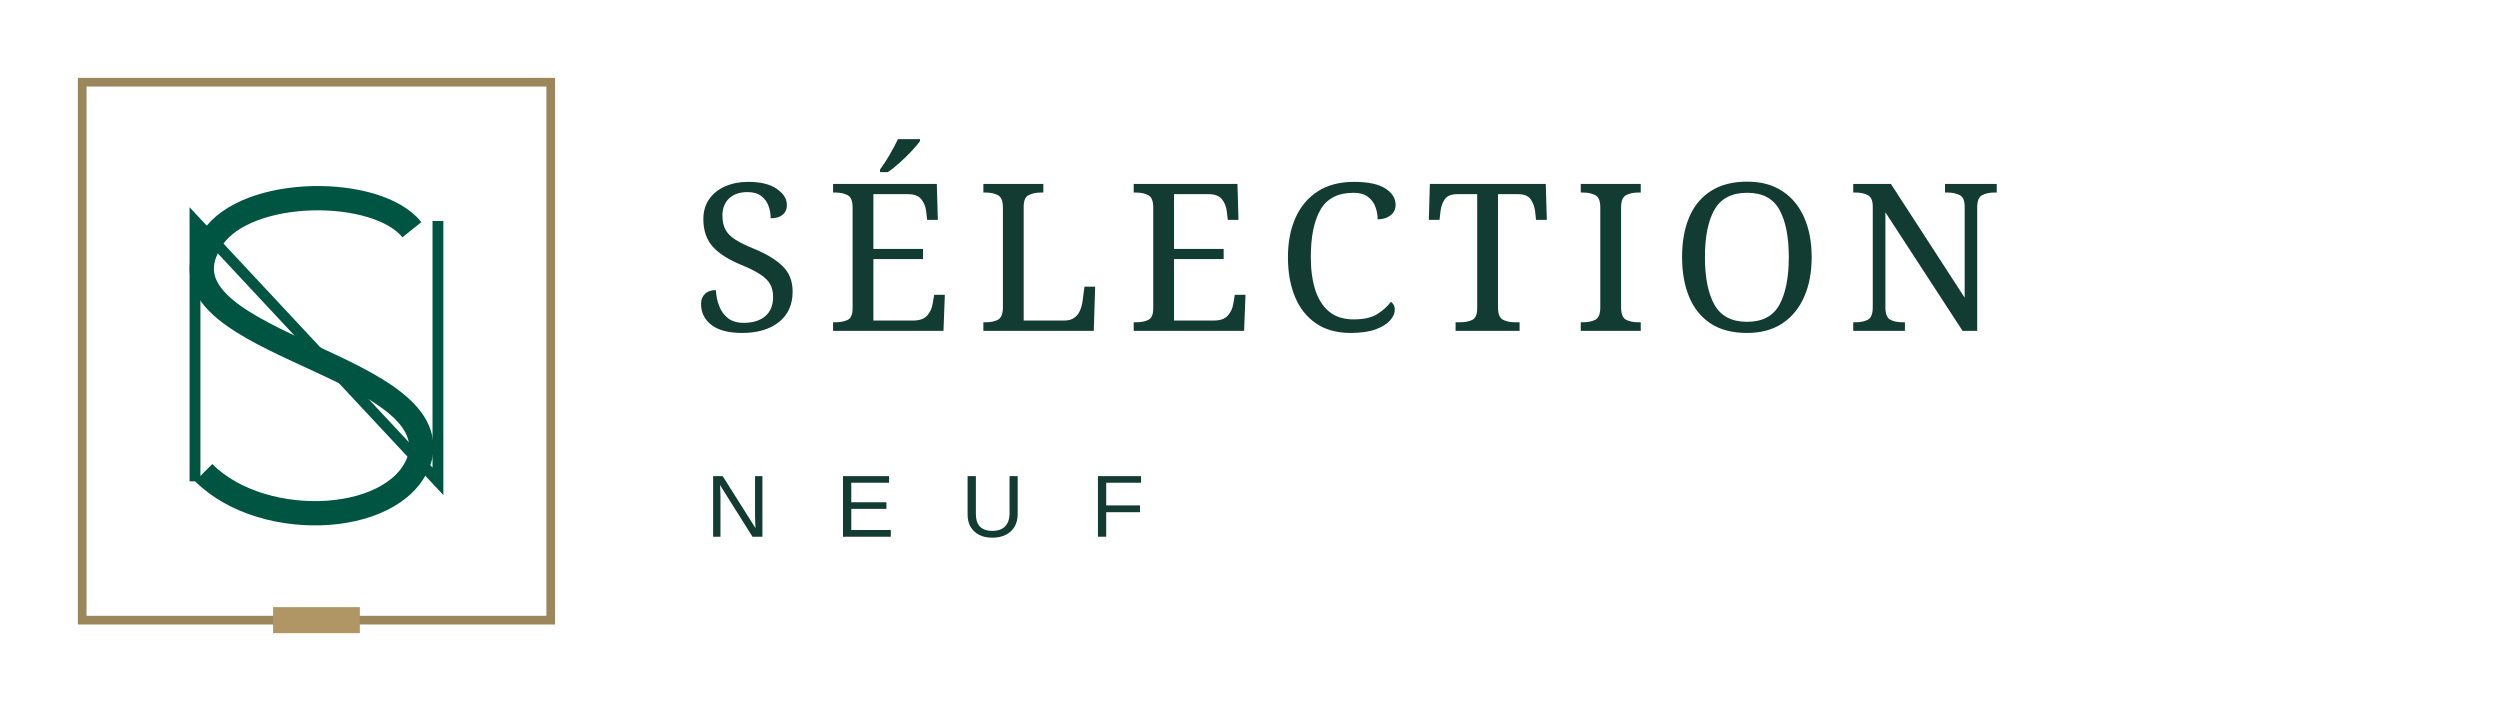
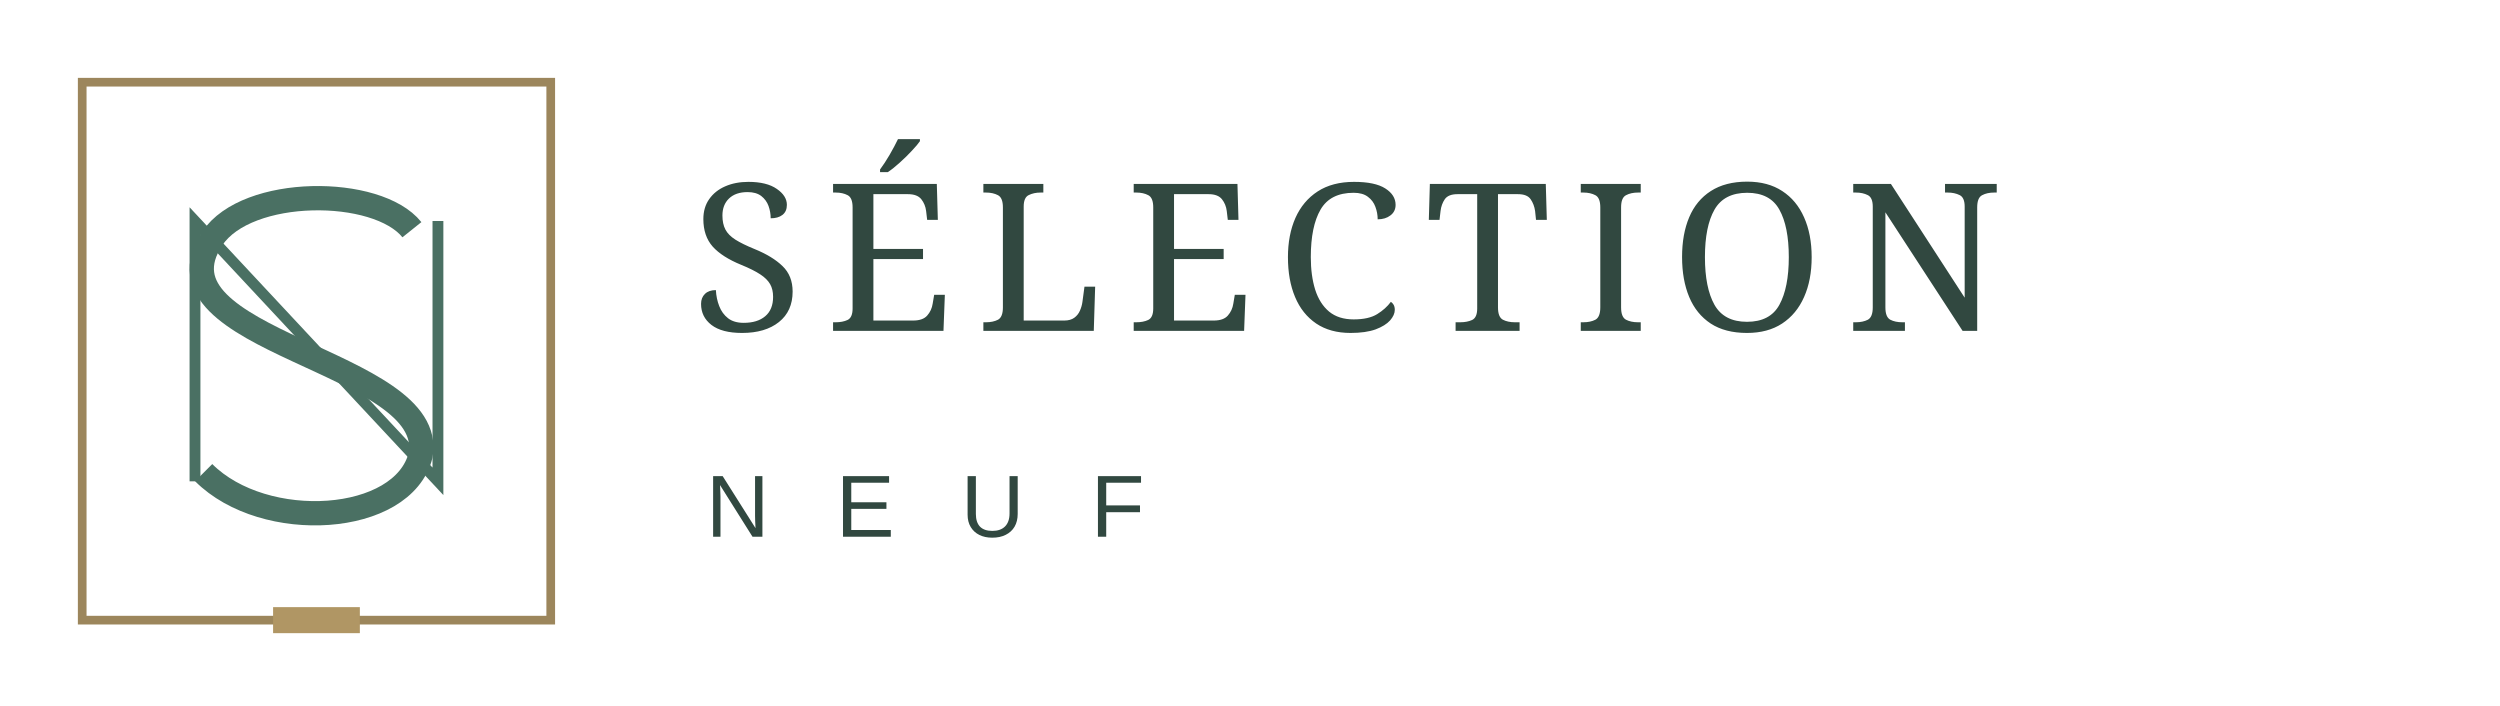
<svg xmlns="http://www.w3.org/2000/svg" viewBox="0 0 340 96" role="img" aria-label="Sélection Neuf">
  <g transform="translate(10 10) scale(1.18)" fill="none">
    <path d="M1 1h54v62H1z" stroke="#9c865c" stroke-width="1" />
-     <path d="M14 47V17l28 30V17" stroke="#005542" stroke-width="1.25" />
-     <path d="M39 18c-4-5-19-5-23 1-8 12 26 14 24 25-2 8-18 9-25 2" stroke="#005542" stroke-width="2.8" />
+     <path d="M14 47V17l28 30V17" stroke="#4a7063" stroke-width="1.25" />
+     <path d="M39 18c-4-5-19-5-23 1-8 12 26 14 24 25-2 8-18 9-25 2" stroke="#4a7063" stroke-width="2.8" />
    <path d="M23 63h10" stroke="#b09664" stroke-width="3" />
  </g>
-   <text x="94" y="45" font-family="Georgia,serif" font-size="28" letter-spacing="3" fill="#123b31">SÉLECTION</text>
-   <text x="96" y="73" font-family="Arial,sans-serif" font-size="12" letter-spacing="9" fill="#123b31">NEUF</text>
+   <text x="94" y="45" font-family="Georgia,serif" font-size="28" letter-spacing="3" fill="#314840">SÉLECTION</text>
+   <text x="96" y="73" font-family="Arial,sans-serif" font-size="12" letter-spacing="9" fill="#314840">NEUF</text>
</svg>
